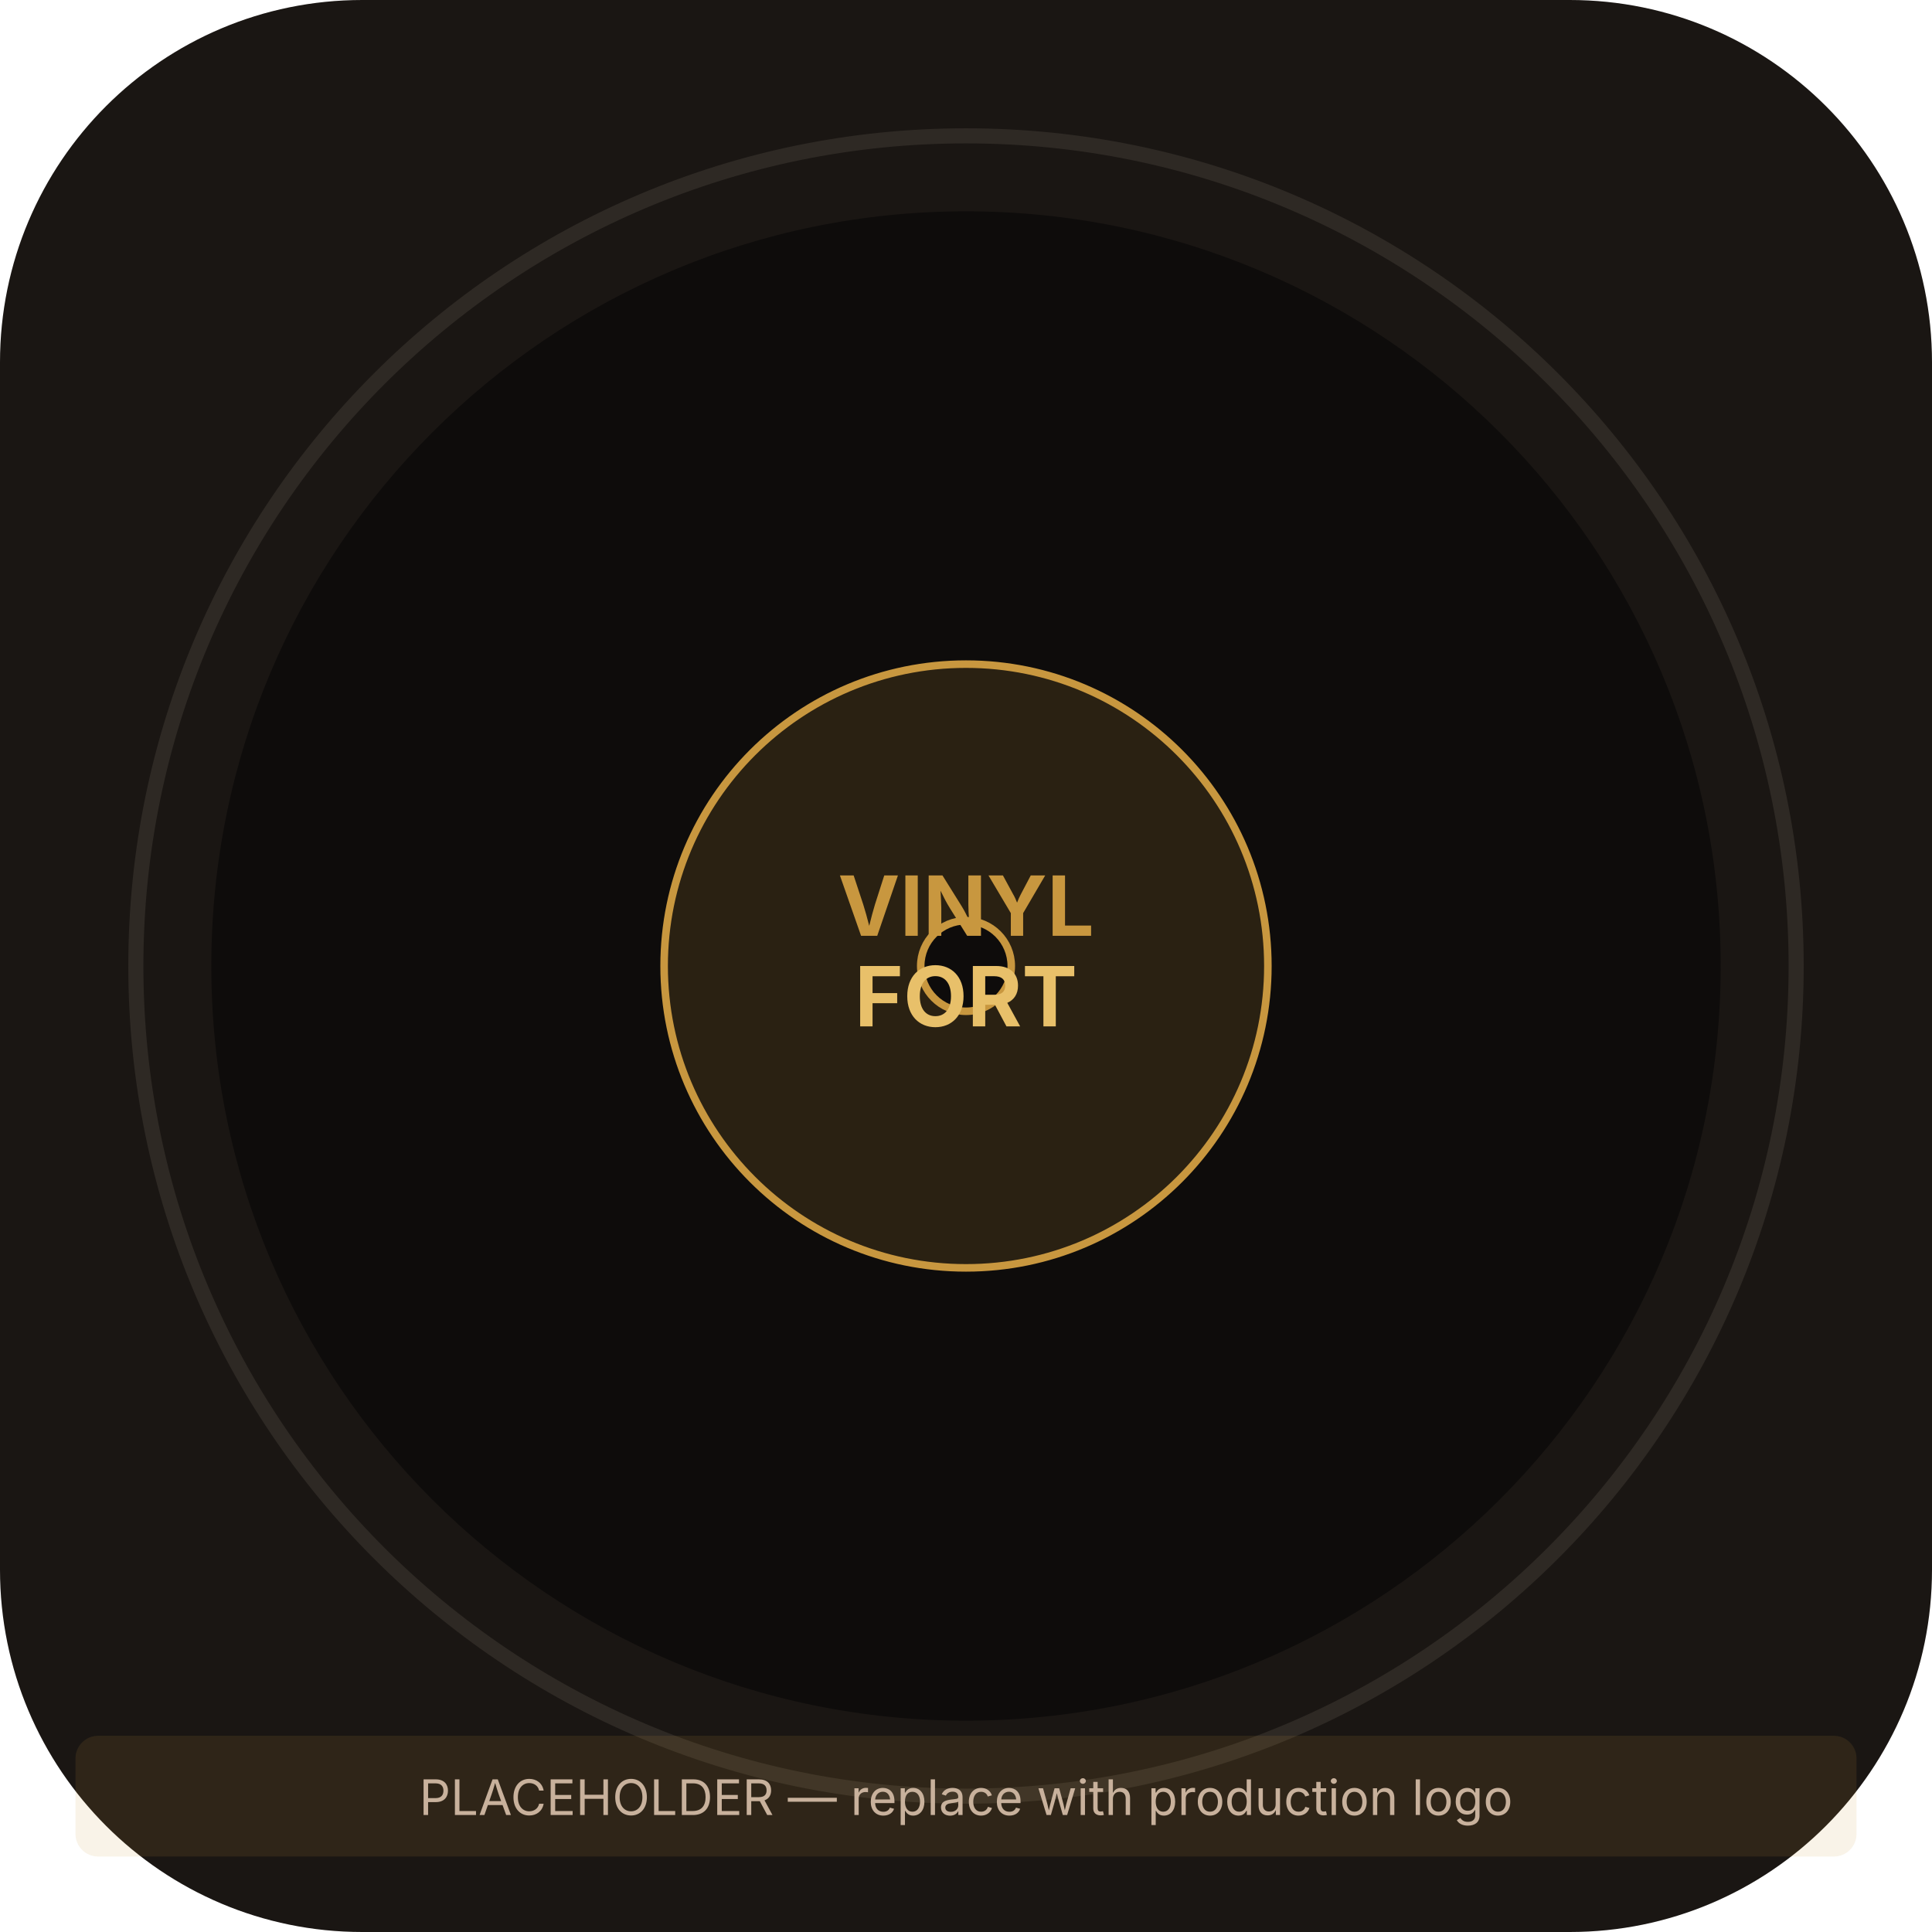
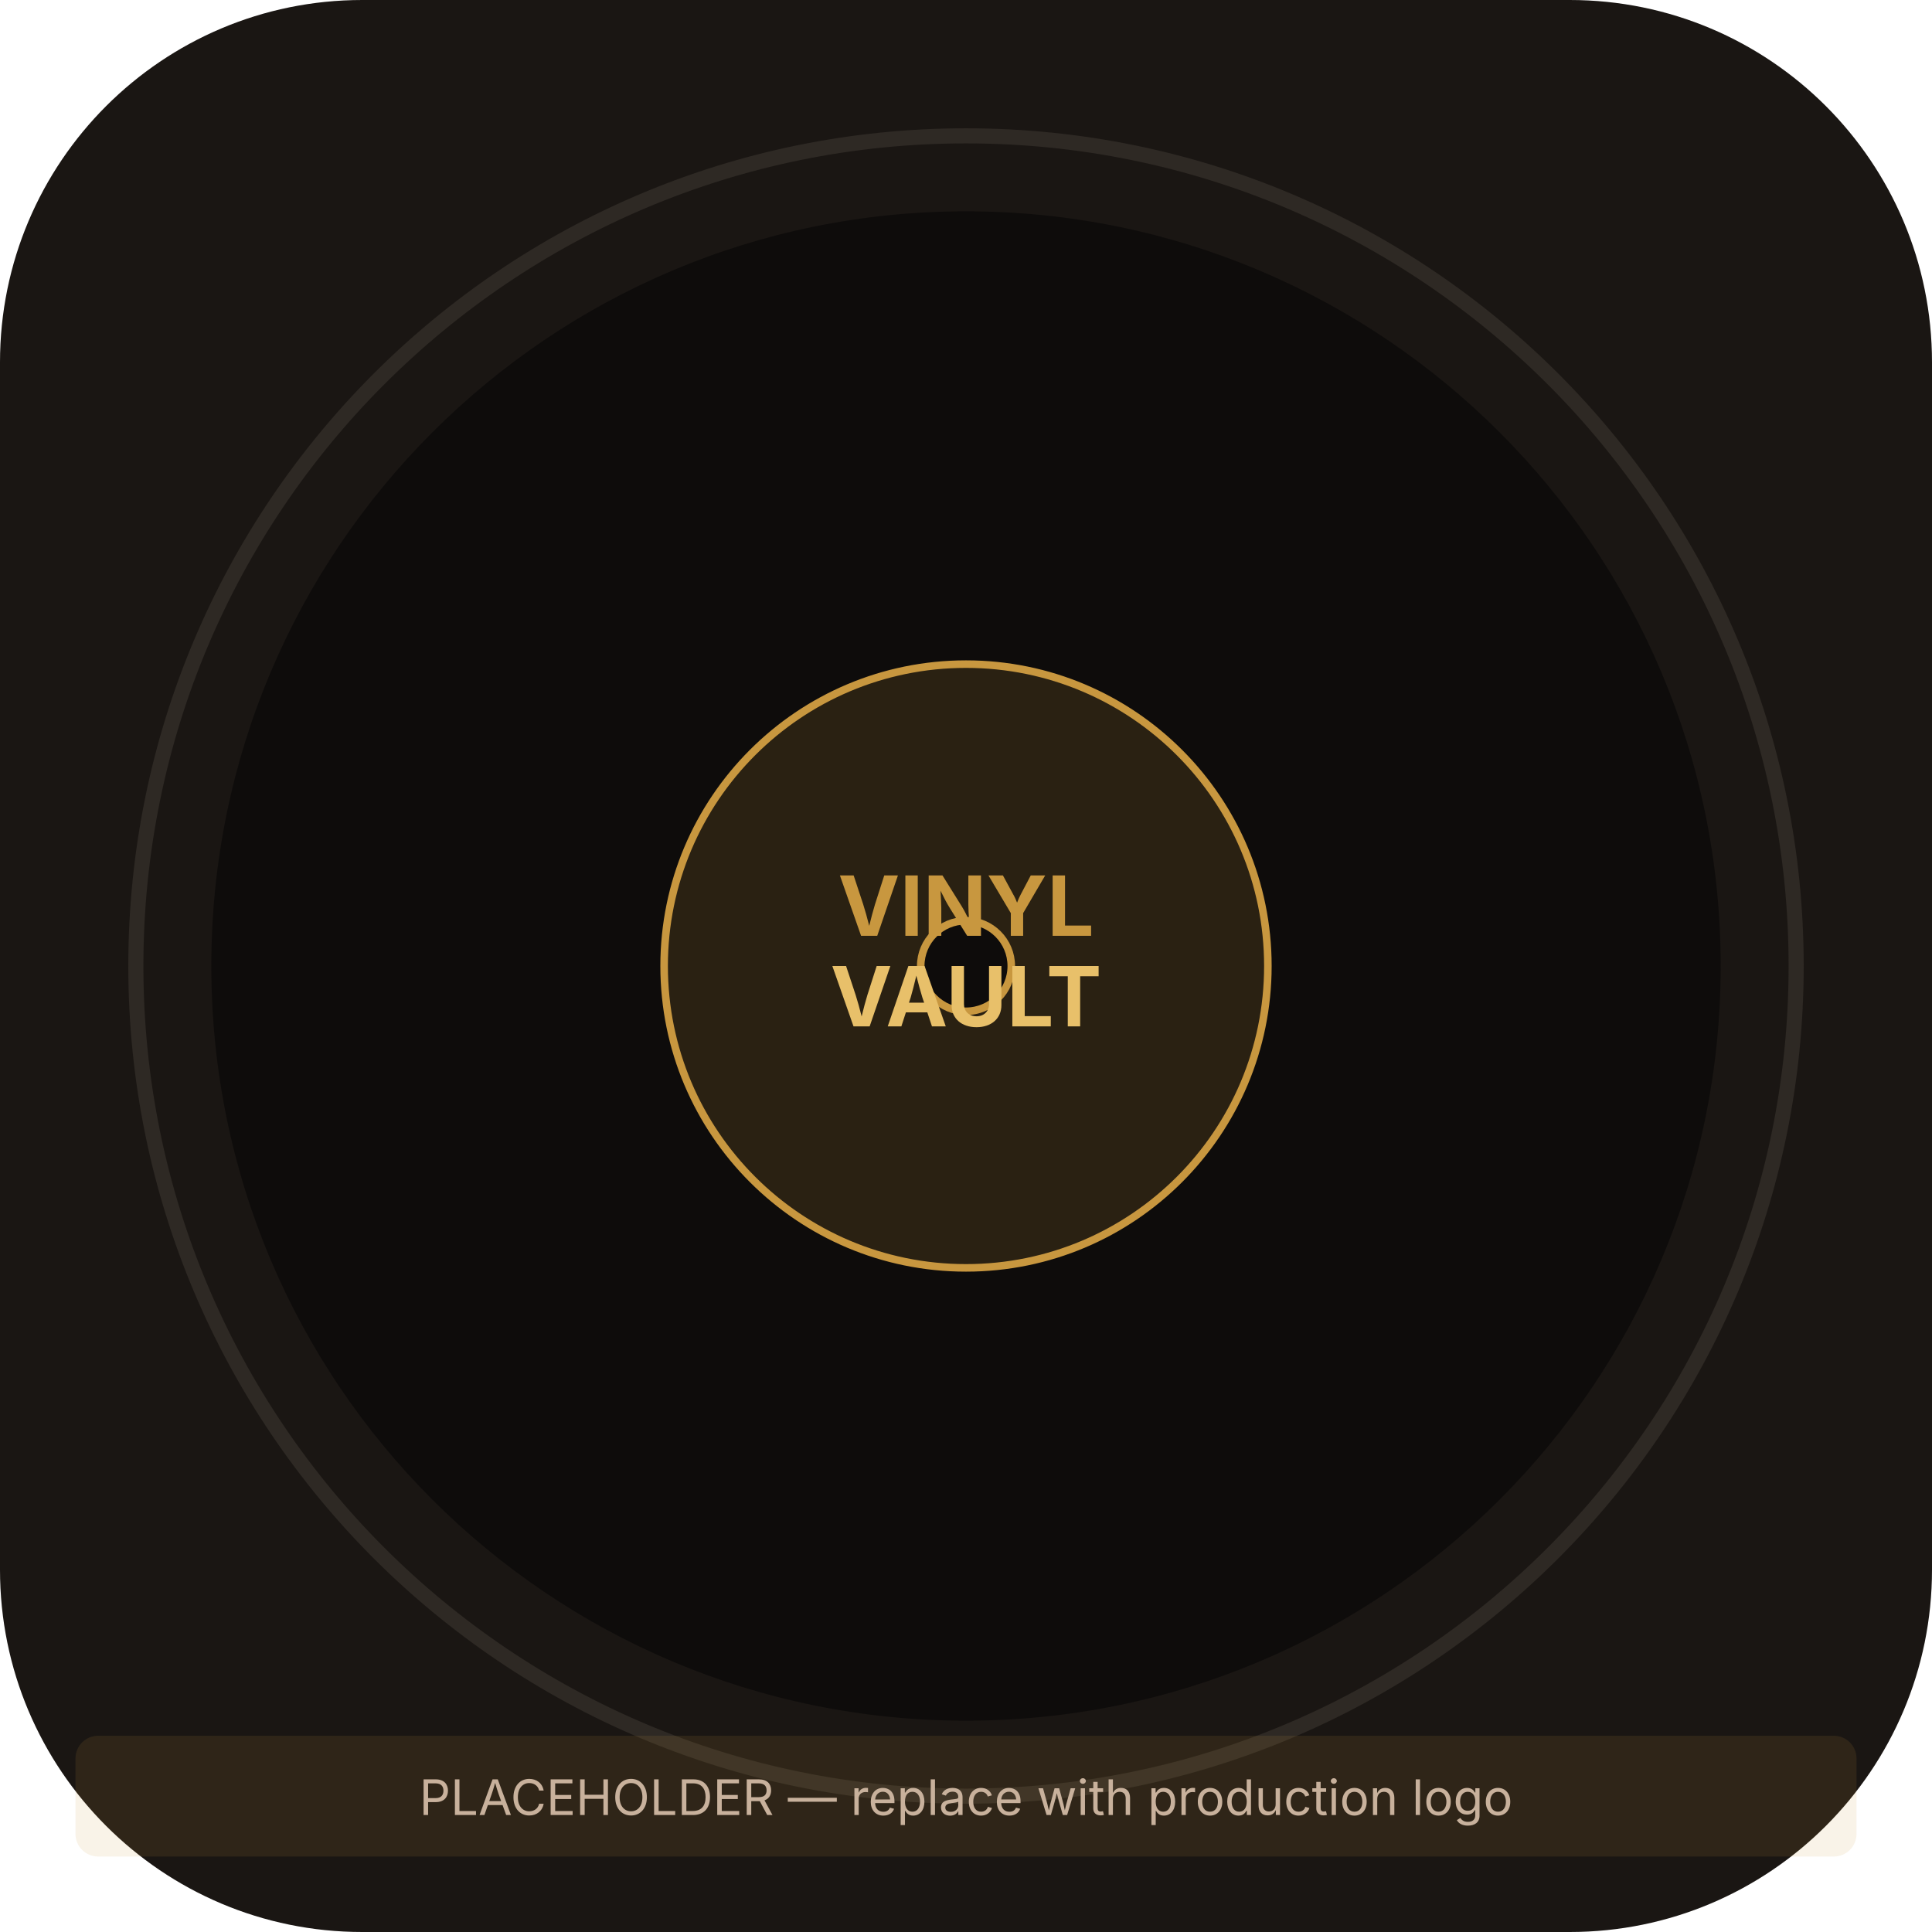
<svg xmlns="http://www.w3.org/2000/svg" viewBox="0 0 512 512" width="512" height="512">
  <rect width="512" height="512" rx="96" fill="#1a1613" />
  <circle cx="256" cy="256" r="220" fill="none" stroke="#2e2924" stroke-width="4" />
  <circle cx="256" cy="256" r="180" fill="none" stroke="#2e2924" stroke-width="2" />
  <circle cx="256" cy="256" r="140" fill="none" stroke="#2e2924" stroke-width="2" />
  <circle cx="256" cy="256" r="200" fill="#0e0c0b" />
  <circle cx="256" cy="256" r="80" fill="#c8973f" opacity="0.15" />
  <circle cx="256" cy="256" r="80" fill="none" stroke="#c8973f" stroke-width="2" />
  <circle cx="256" cy="256" r="12" fill="#0e0c0b" stroke="#c8973f" stroke-width="2" />
  <text x="256" y="248" text-anchor="middle" font-family="Inter,system-ui,sans-serif" font-size="22" font-weight="700" fill="#c8973f">VINYL</text>
-   <text x="256" y="272" text-anchor="middle" font-family="Inter,system-ui,sans-serif" font-size="22" font-weight="700" fill="#e8c06a">FORT</text>
+   <text x="256" y="272" text-anchor="middle" font-family="Inter,system-ui,sans-serif" font-size="22" font-weight="700" fill="#e8c06a">VAULT</text>
  <rect x="20" y="460" width="472" height="32" rx="6" fill="#c8973f" opacity="0.12" />
  <text x="256" y="481" text-anchor="middle" font-family="Inter,system-ui,sans-serif" font-size="13" fill="#c8b19c">PLACEHOLDER — replace with production logo</text>
</svg>
